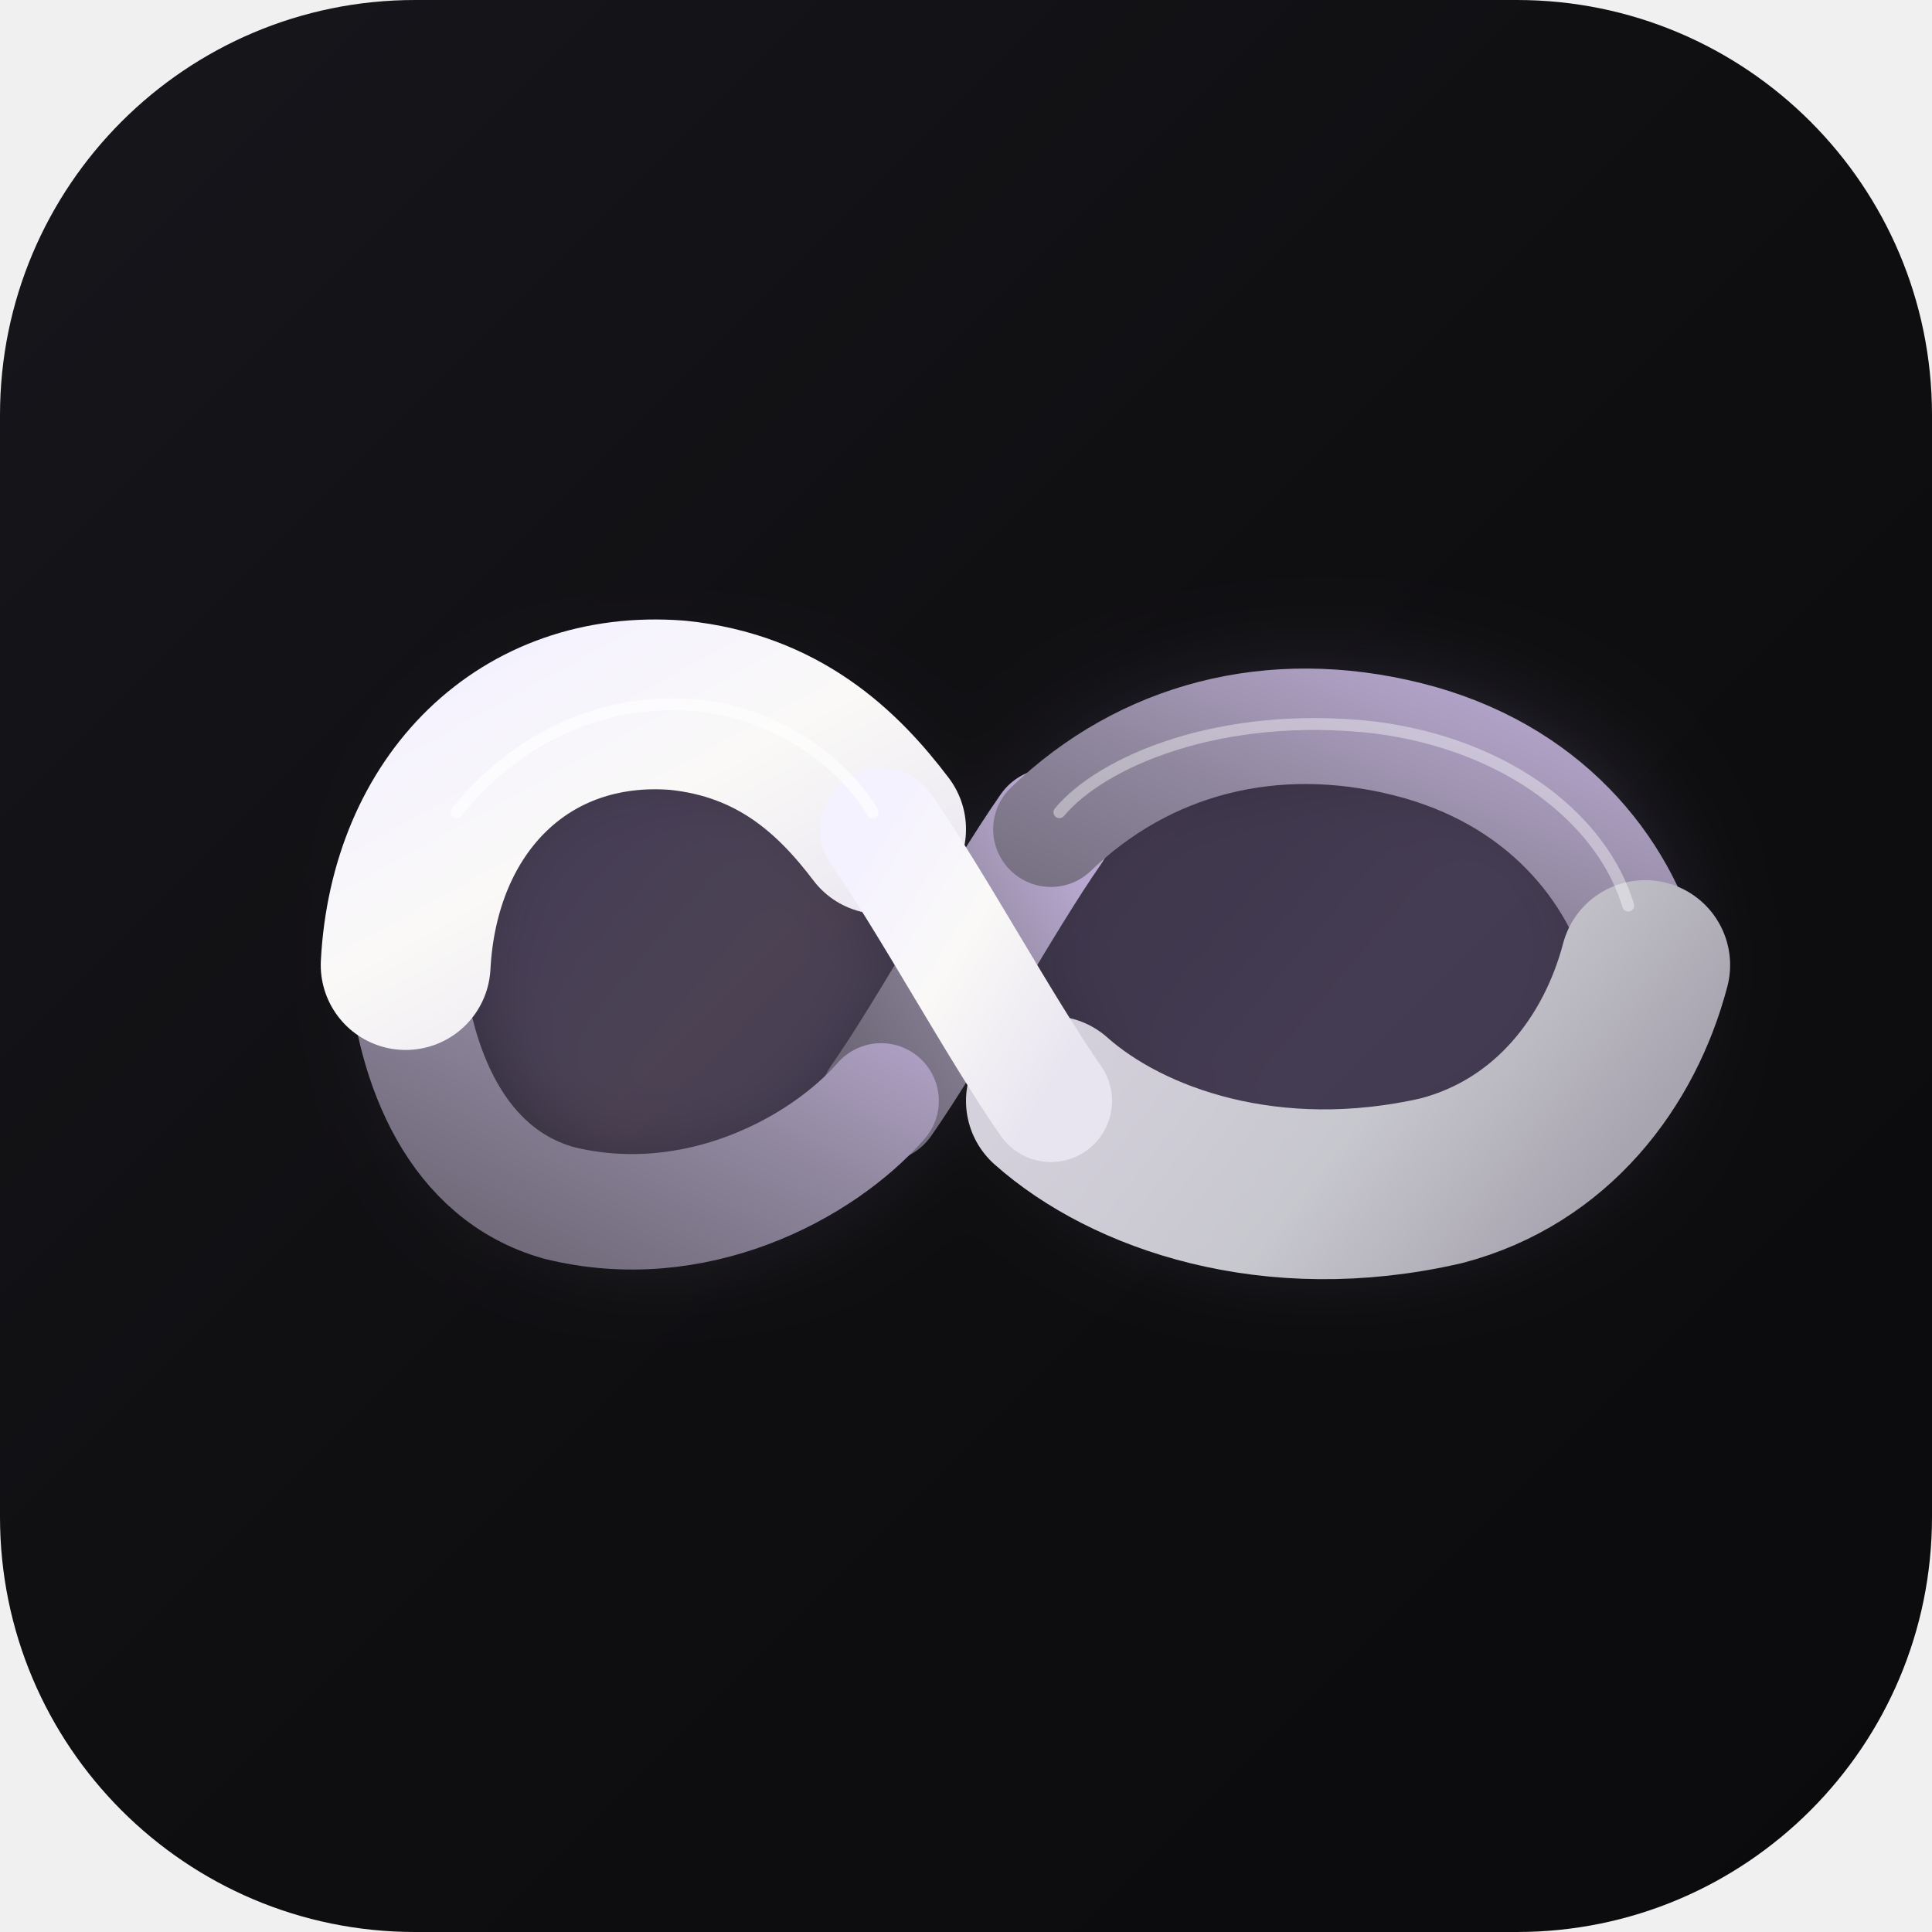
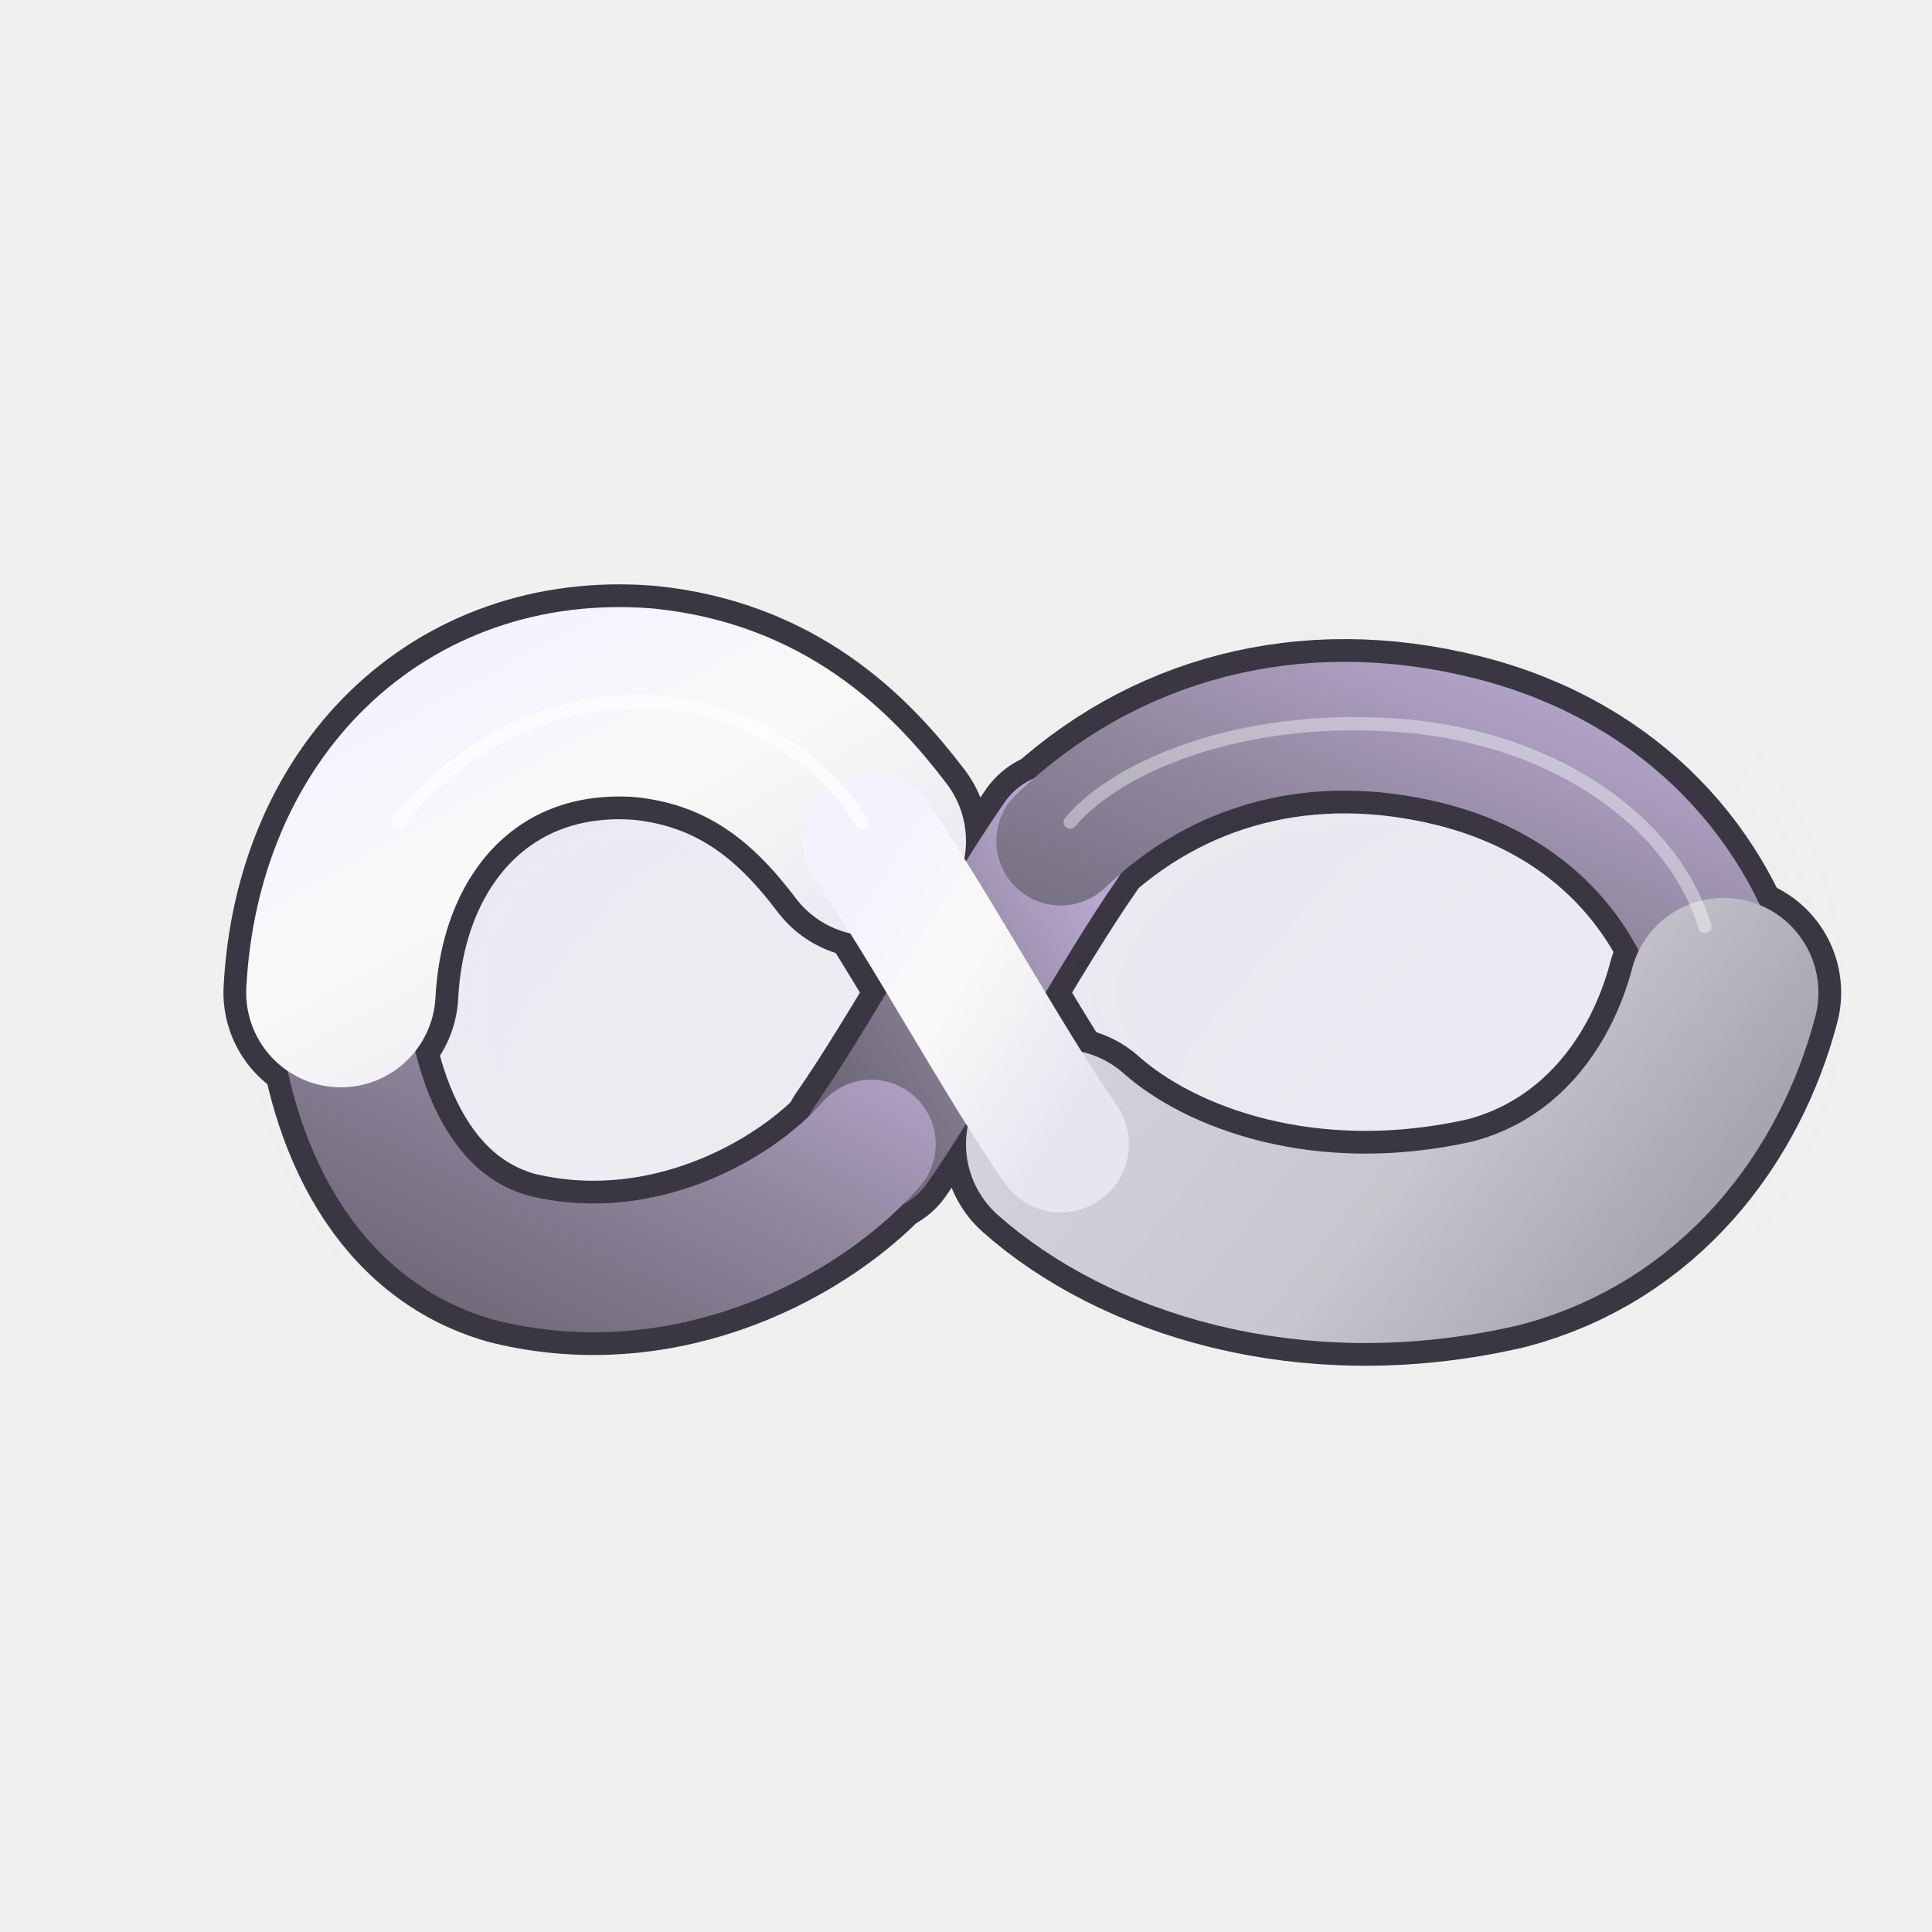
<svg xmlns="http://www.w3.org/2000/svg" width="1024" height="1024" viewBox="0 0 1024 1024">
  <defs>
-     <linearGradient id="plate" x1="0%" y1="0%" x2="100%" y2="100%">
-       <stop offset="0%" stop-color="#17161c" />
-       <stop offset="55%" stop-color="#0e0e10" />
-       <stop offset="100%" stop-color="#0b0b0d" />
-     </linearGradient>
    <linearGradient id="pathHue" x1="8%" y1="35%" x2="92%" y2="65%">
      <stop offset="0%" stop-color="#DCCBFF" />
      <stop offset="28%" stop-color="#FAF9F7" />
      <stop offset="55%" stop-color="#C7C7CE" />
      <stop offset="82%" stop-color="#E4D8F8" />
      <stop offset="100%" stop-color="#DCCBFF" />
    </linearGradient>
    <linearGradient id="light" x1="0%" y1="0%" x2="100%" y2="100%">
      <stop offset="0%" stop-color="#F5F2FF" />
      <stop offset="45%" stop-color="#FAF9F7" />
      <stop offset="100%" stop-color="#E8E4F0" />
    </linearGradient>
    <linearGradient id="dark" x1="100%" y1="0%" x2="0%" y2="100%">
      <stop offset="0%" stop-color="#B8A8D0" />
      <stop offset="50%" stop-color="#8E869C" />
      <stop offset="100%" stop-color="#6E6878" />
    </linearGradient>
    <linearGradient id="smoke" x1="0%" y1="40%" x2="100%" y2="70%">
      <stop offset="0%" stop-color="#D4D0DC" />
      <stop offset="55%" stop-color="#C7C7CE" />
      <stop offset="100%" stop-color="#A8A4B0" />
    </linearGradient>
    <filter id="bloom" x="-50%" y="-80%" width="200%" height="260%" color-interpolation-filters="sRGB">
      <feGaussianBlur in="SourceGraphic" stdDeviation="3.2" result="blur" />
      <feColorMatrix in="blur" type="matrix" values="0.85 0 0 0 0.08                 0.75 0 0 0 0.05                 1    0 0 0 0.12                 0    0 0 0.55 0" />
    </filter>
  </defs>
-   <rect width="1024" height="1024" rx="220" ry="220" fill="url(#plate)" />
-   <g transform="translate(62 264) scale(9.0)">
-     <path d="M18 27.5 C18 15.5 28.5 9.5 40 14.5 C45 17.2 47.5 22.5 50 27.5 C52.5 22.5 55 17.2 60 14.5 C73 8.5 90.5 14 90.5 27.5 C90.5 41 73 46.5 60 40.5 C55 37.8 52.5 32.5 50 27.5 C47.5 32.5 45 37.8 40 40.5 C28.5 45.5 18 39.5 18 27.5 Z" fill="url(#pathHue)" opacity="0.5" filter="url(#bloom)" />
+   <g transform="translate(10 250) scale(10.04)">
+     <path d="M18 27.5 C18 15.5 28.5 9.5 40 14.5 C45 17.2 47.5 22.5 50 27.5 C52.5 22.5 55 17.2 60 14.5 C73 8.5 90.5 14 90.5 27.5 C90.5 41 73 46.5 60 40.5 C55 37.8 52.5 32.5 50 27.5 C47.5 32.5 45 37.8 40 40.5 C28.5 45.5 18 39.5 18 27.5 Z" fill="url(#pathHue)" opacity="0.22" filter="url(#bloom)" />
+     <g fill="none" stroke="#2A2733" stroke-linecap="round" stroke-linejoin="round" opacity="0.92">
+       <path d="M55 19.5 C52 23.8 48 31.2 45 35.5" stroke-width="9.6" />
+       <path d="M45 35.5 C41.5 39.5 34 43.5 26 41.5 C20 39.8 17.5 33.5 17 27.5" stroke-width="9.2" />
+       <path d="M90 27.5 C88.5 21.8 84 16.2 76 14.2 C68 12.2 60.5 14.2 55 19.5" stroke-width="9.2" />
+       <path d="M55 35.5 C59.5 39.5 68 42.5 78 40.2 C84.5 38.5 88.5 33.2 90 27.5" stroke-width="12.4" />
+       <path d="M17 27.5 C17.5 18 24 11.5 33 12.2 C39 12.8 42.5 16.2 45 19.5" stroke-width="12.4" />
+       <path d="M45 19.5 C48 23.8 52 31.2 55 35.5" stroke-width="9.6" />
+     </g>
    <g fill="none" stroke-linecap="round" stroke-linejoin="round">
      <path d="M55 19.5 C52 23.8 48 31.2 45 35.5" stroke="url(#dark)" stroke-width="7.2" />
      <path d="M45 35.5 C41.5 39.5 34 43.5 26 41.5 C20 39.8 17.5 33.5 17 27.5" stroke="url(#dark)" stroke-width="6.8" />
      <path d="M90 27.5 C88.5 21.8 84 16.2 76 14.2 C68 12.2 60.5 14.2 55 19.5" stroke="url(#dark)" stroke-width="6.8" />
      <path d="M55 35.5 C59.5 39.5 68 42.5 78 40.2 C84.5 38.5 88.5 33.2 90 27.5" stroke="url(#smoke)" stroke-width="10.0" />
      <path d="M17 27.5 C17.5 18 24 11.5 33 12.2 C39 12.8 42.5 16.2 45 19.5" stroke="url(#light)" stroke-width="10.0" />
      <path d="M45 19.5 C48 23.8 52 31.2 55 35.5" stroke="url(#light)" stroke-width="7.2" />
      <path d="M20 18.5 C24 13.5 30 11.2 36 12.5 C40 13.5 43 16 44.5 18.5" stroke="#FFFFFF" stroke-width="0.7" opacity="0.6" />
      <path d="M55.5 18.5 C58 15.5 65 12.5 74 13.5 C82 14.5 87.5 19 89 24" stroke="#FFFFFF" stroke-width="0.7" opacity="0.4" />
    </g>
  </g>
</svg>
